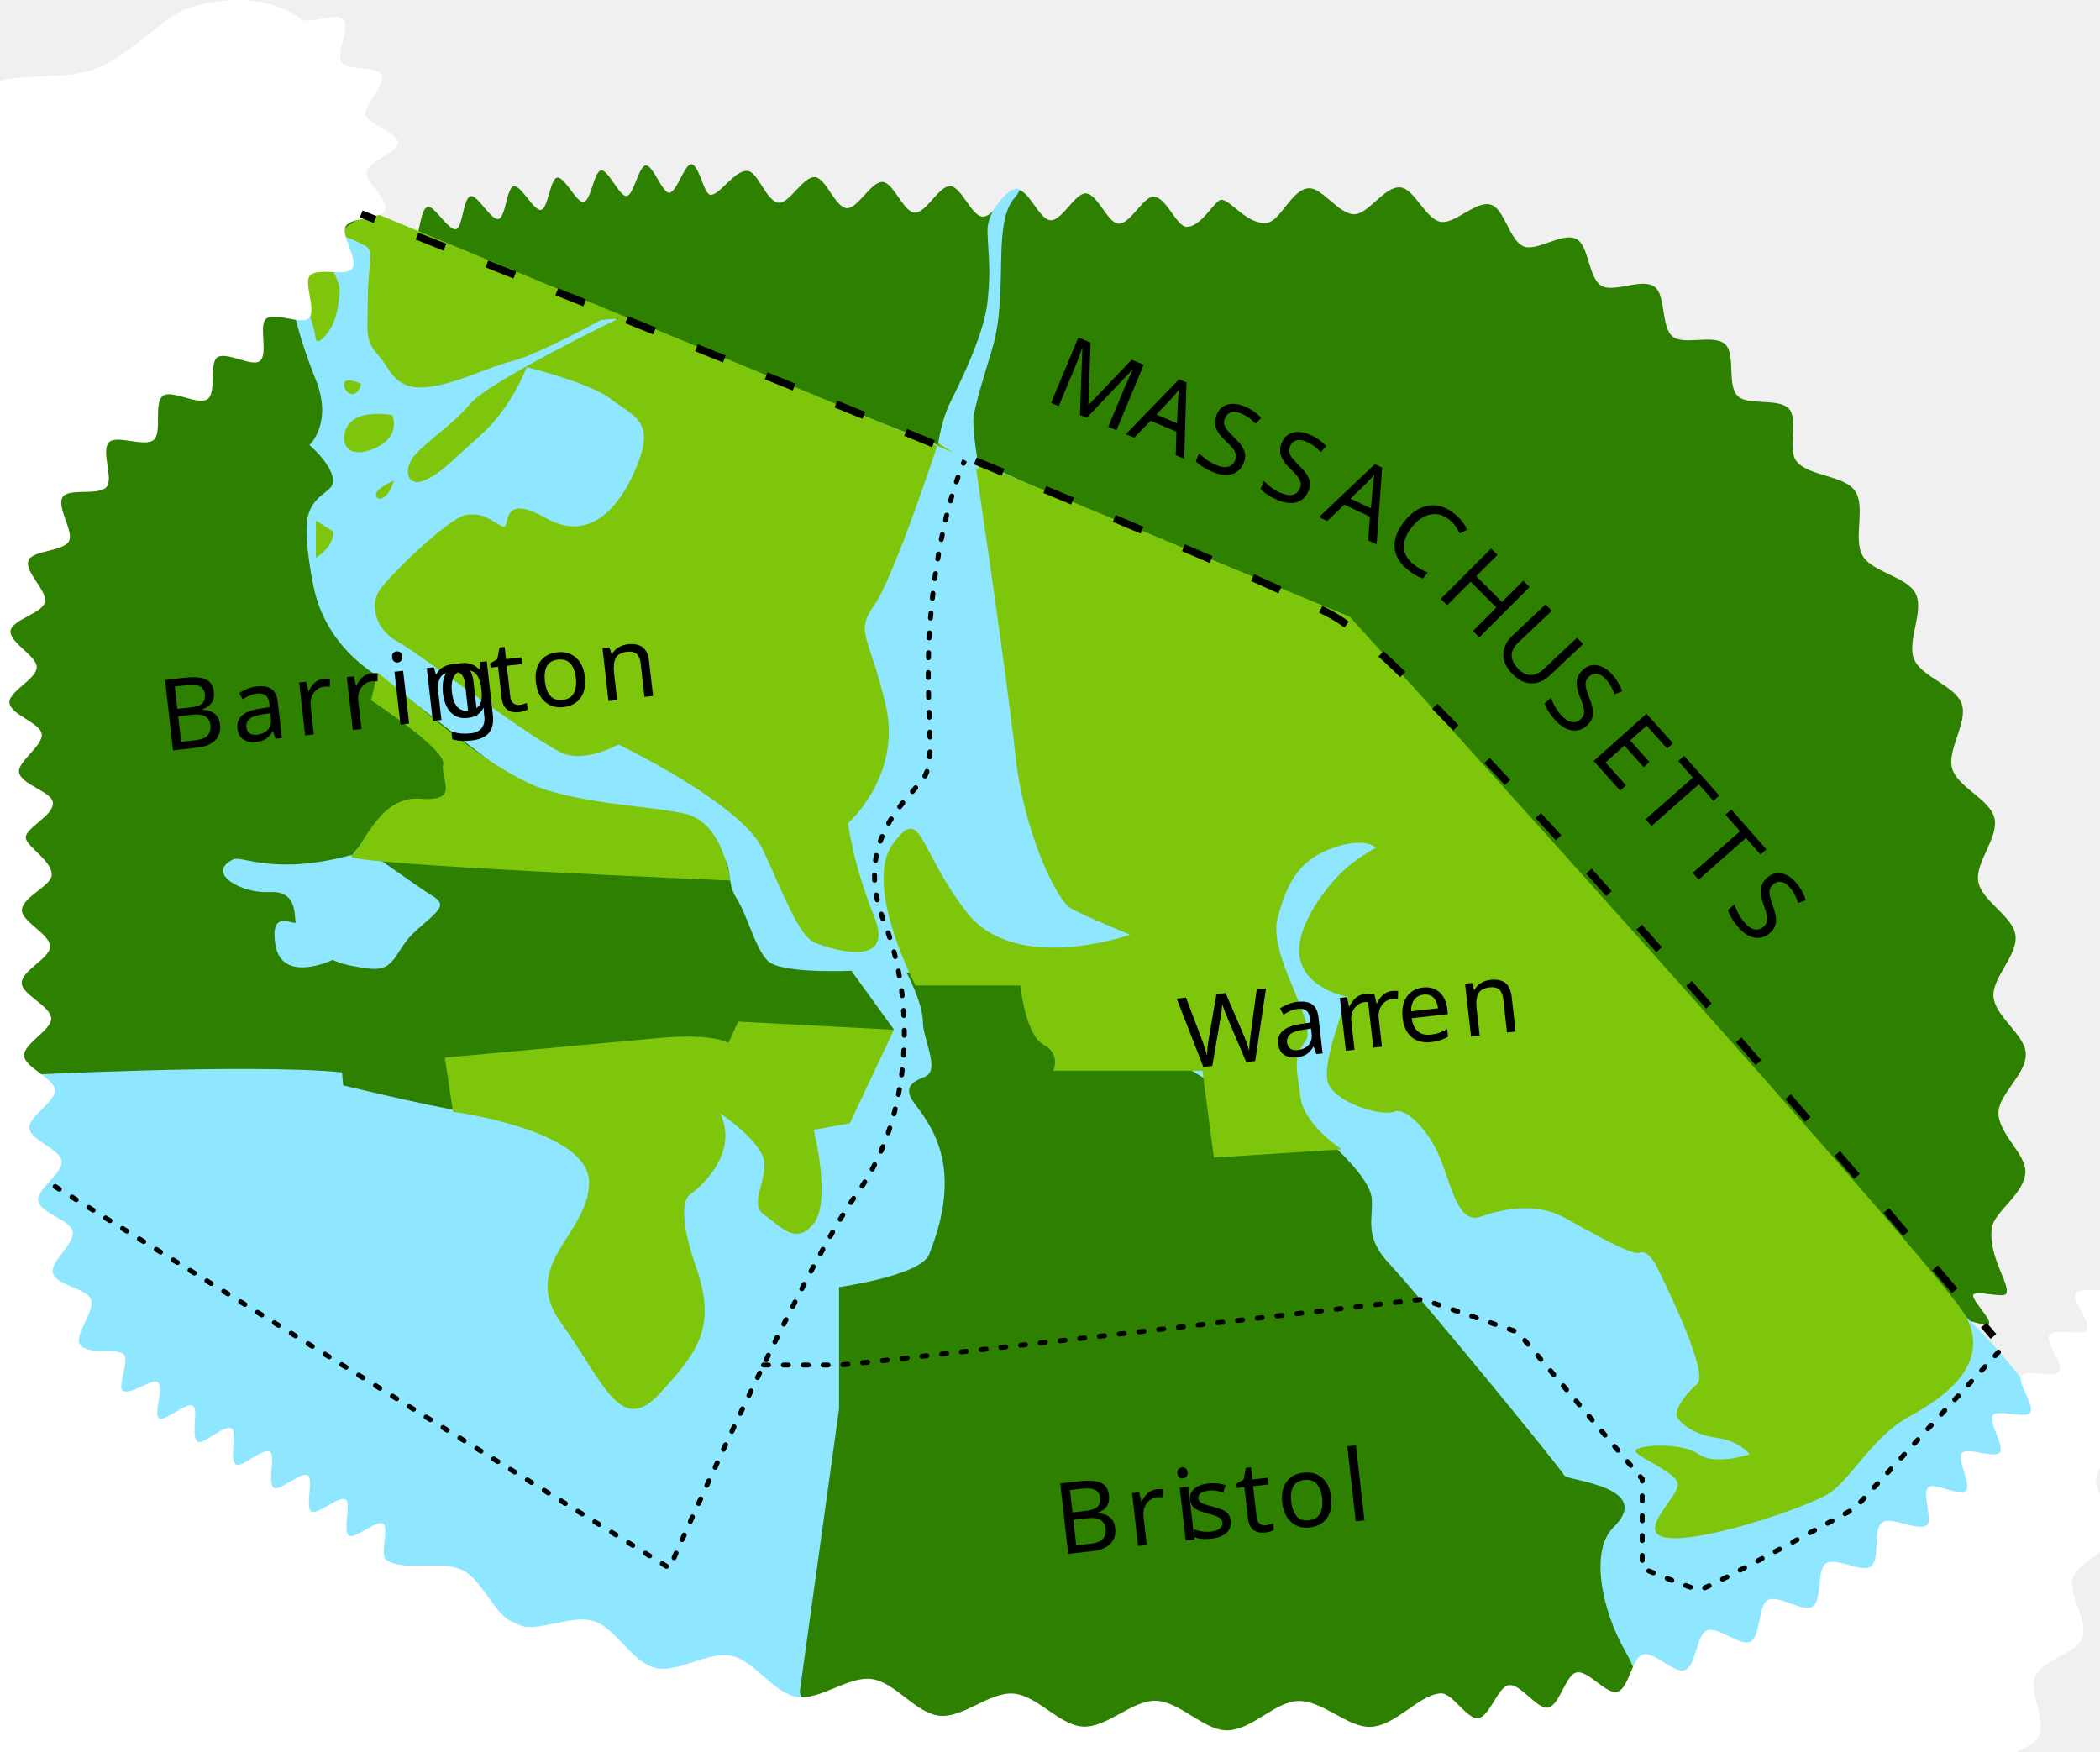
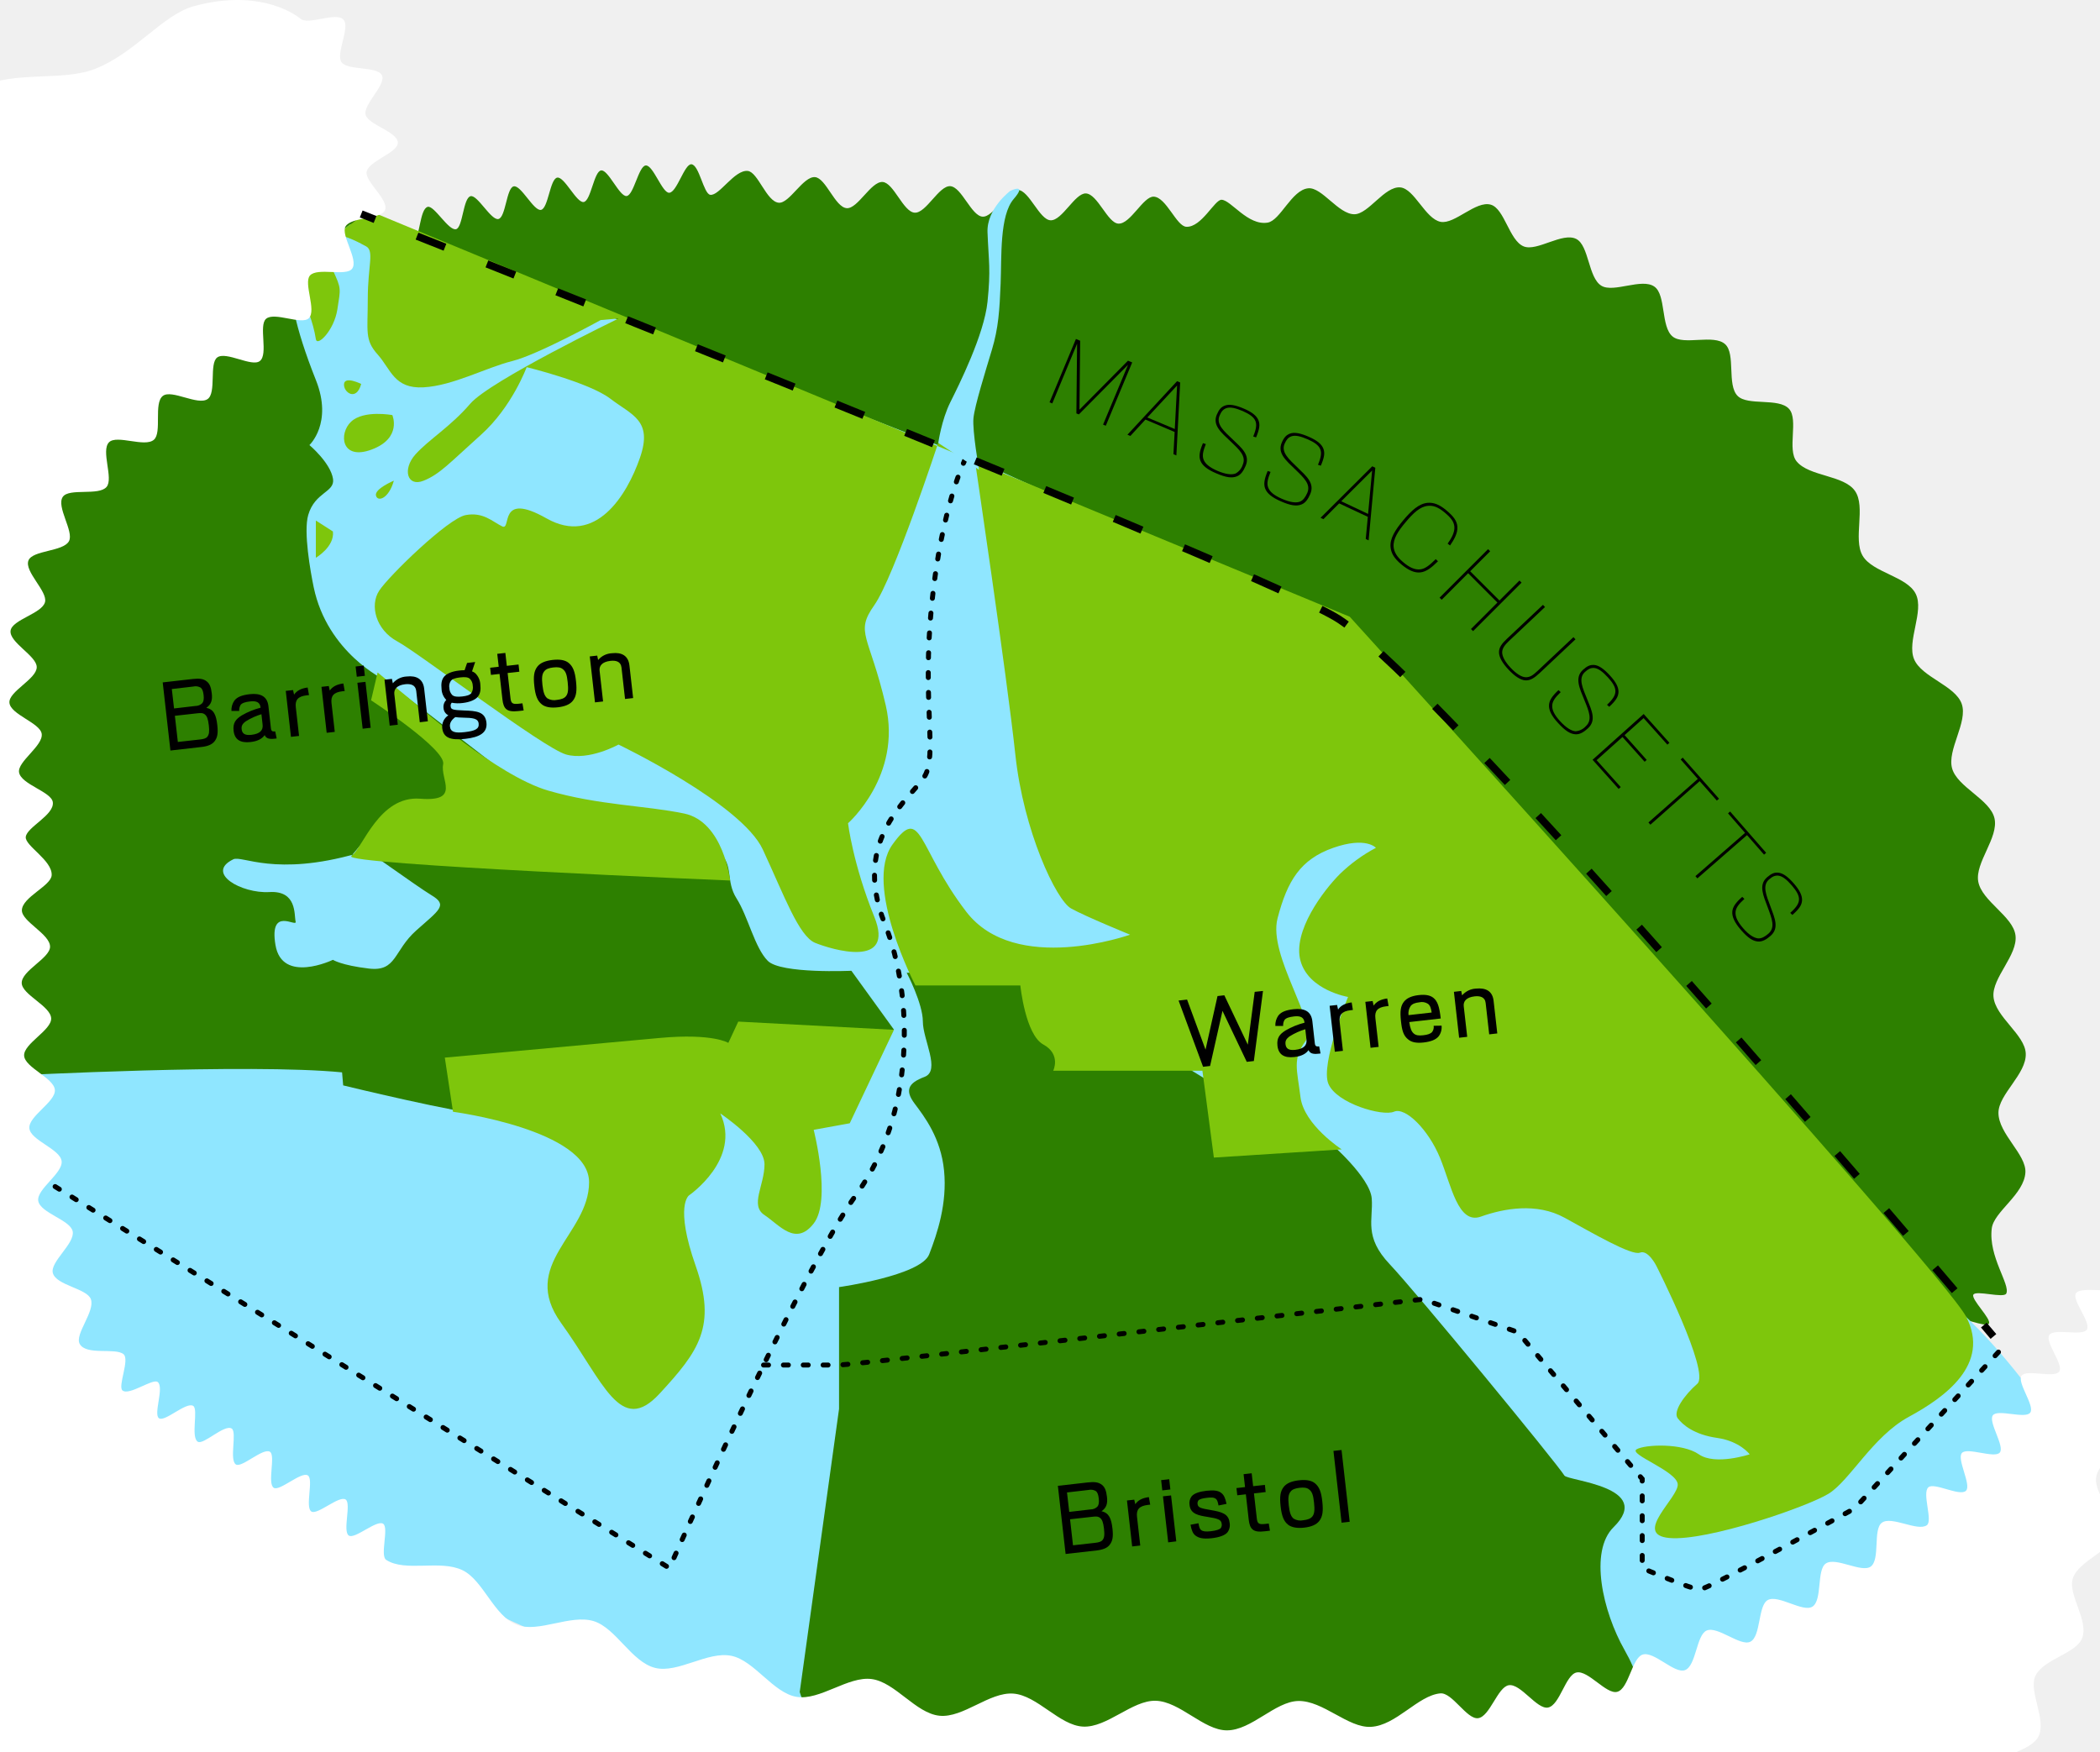
- <svg xmlns="http://www.w3.org/2000/svg" id="Layer_1" data-name="Layer 1" viewBox="0 0 846.16 705.91">
+ <svg xmlns="http://www.w3.org/2000/svg" id="Bottom_matter" data-name="Bottom matter" viewBox="0 0 846.16 705.91">
  <defs>
-     <style>.cls-1{fill:#2d8000;}.cls-2{fill:#8fe6ff;}.cls-16,.cls-17,.cls-3{fill:none;stroke:#000;stroke-miterlimit:10;}.cls-3{stroke-linecap:round;stroke-width:2px;stroke-dasharray:2 6;}.cls-4{fill:#7ec60c;}.cls-10,.cls-5,.cls-6{font-size:40px;}.cls-5{font-family:Magmatic-Thin, Magmatic;font-weight:200;}.cls-10,.cls-6{font-family:Magmatic-Light, Magmatic;font-weight:300;}.cls-6{letter-spacing:0.02em;}.cls-7{letter-spacing:0.07em;}.cls-8{letter-spacing:0.07em;}.cls-10,.cls-9{letter-spacing:0.07em;}.cls-11{letter-spacing:0.07em;}.cls-12{letter-spacing:0.07em;}.cls-13{letter-spacing:0.08em;}.cls-14{letter-spacing:0.08em;}.cls-15{fill:#fff;}.cls-16,.cls-17{stroke-width:3px;}.cls-17{stroke-dasharray:12.12 18.19;}</style>
+     <style>.cls-1{fill:#2d8000;}.cls-2{fill:#8fe6ff;}.cls-3,.cls-6,.cls-7{fill:none;stroke:#000;stroke-miterlimit:10;}.cls-3{stroke-linecap:round;stroke-width:2px;stroke-dasharray:2 6;}.cls-4{fill:#7ec60c;}.cls-5{fill:#fff;}.cls-6,.cls-7{stroke-width:3px;}.cls-7{stroke-dasharray:12.12 18.19;}</style>
  </defs>
  <path class="cls-1" d="M153,98c-3.36-2.88,8.41.25,13.78-1.22,2.42-.67,2.31-12.57,5.55-13.42,2.63-.69,8.37,9.73,11.44,9,2.71-.69,2.84-12.58,5.84-13.3,2.77-.67,8.27,9.88,11.23,9.2s3.21-12.53,6.15-13.16,8.08,10.06,11,9.48,3.6-12.45,6.52-13,7.79,10.31,10.69,9.83,4.11-12.32,7-12.73S249.6,79.3,252.48,79s4.84-12.1,7.71-12.32c3-.24,6.61,11.1,9.45,11,3.09-.09,6.13-11.6,8.92-11.48,3.16.14,4.92,11.85,7.6,12.3,3.63.6,9.8-10.21,15.15-9.61,4.12.45,7.53,12.37,12.47,12.81,4.29.39,9.83-10.7,14.61-10.32,4.39.34,8.08,12.17,12.79,12.51,4.44.32,9.8-10.86,14.45-10.55,4.48.29,8.31,12.08,12.92,12.37s9.78-11,14.36-10.68,8.47,12,13,12.28,9.79-11,14.3-10.76,8.6,12,13.08,12.22c4.67.24,9.83-11,14.25-10.82,4.75.23,8.76,12,13.12,12.17,4.85.23,10-11.06,14.22-10.87,5.09.24,9.16,12,13.15,12.14,6.15.28,11.39-11,14.2-10.89,3.84.18,10.55,10.51,18.52,9.22,5.17-.83,9.66-13.16,16.37-13.84,5.52-.56,12.18,10.53,18.64,10.46,5.68-.07,12.13-11.38,18.46-10.82,5.7.5,10.08,12.7,16.27,13.88,5.65,1.08,14.21-8.69,20.23-6.91,5.53,1.64,7.42,14.47,13.24,16.81,5.36,2.16,15.59-5.85,21.17-3,5.16,2.62,4.79,15.59,10.12,18.85,4.94,3,16.31-3.26,21.38.37,4.73,3.37,2.51,16.17,7.33,20.1,4.51,3.68,16.59-1.1,21.17,3.1,4.3,3.93.63,16.39,5,20.81,4.09,4.16,16.6.64,20.74,5.25,3.91,4.34-.87,16.42,3.07,21.18,5.07,6.12,19,5.44,23.49,11.88s-.89,19.37,3.1,26.14,17.89,8.3,21.38,15.34-3.68,19.07-.66,26.33,16.61,10.61,19.19,18-6,18.52-3.86,26.05,15.3,12.44,17.06,20.05c1.79,7.8-7.92,17.86-6.54,25.51,1.42,7.91,14,13.95,15,21.63,1.06,8-9.53,17.13-8.86,24.79.71,8.13,12.71,15.27,13,22.88.36,8.26-11,16.41-11,23.9,0,8.47,11.25,16.73,10.86,24-.49,8.91-12.68,15.79-13.55,22.54-1.46,11.41,7.58,22.67,5.84,26.29-1,2-12.18-1.43-13.25.43s7.45,9.92,6.24,11.7-11.82-3.26-13.17-1.58,5.85,10.95,4.36,12.52-11.16-5-12.76-3.59,4.11,11.71,2.4,13-10.29-6.65-12.09-5.45,2.39,12.17.52,13.25-9.3-8-11.24-7,.79,12.37-1.2,13.2-8.27-9.08-10.29-8.36-.68,12.38-2.73,13-7.25-9.93-9.3-9.45c-2.25.53-2,12.25-4.08,12.63-2.32.42-6.28-10.62-8.27-10.37-3.19.42-14.08,5-25.35-4.68-5.84-5-4.88-19.72-12.36-26.77-6.06-5.72-20.58-3.71-27.51-10.48-6.15-6-4.5-20.59-11.19-27.25-6.2-6.17-20.75-4.44-27.3-11-6.24-6.28-4.45-20.82-10.91-27.36-6.29-6.34-20.85-4.68-27.26-11.15s-4.54-20.95-10.92-27.37-20.94-4.71-27.3-11.06-4.77-21-11.11-27.28c-6.57-6.48-21.1-4.59-27.43-10.73-6.7-6.51-5.29-21.11-11.61-27.08-6.92-6.53-21.39-4.24-27.72-9.95-7.29-6.59-6.6-21.28-12.9-26.5-8.25-6.86-22.35-3.14-28.41-7.05-5.6-3.6-5.26-17.42-11.95-22.36-5.65-4.17-18.62.41-24.9-4.51-5.65-4.44-4.36-18.16-10.43-23.08-5.67-4.59-18.79-.45-24.74-5.36-5.68-4.69-4.13-18.37-10-23.26-5.71-4.76-18.86-.73-24.69-5.59s-4.15-18.47-9.95-23.28-18.93-.74-24.71-5.49-4.41-18.51-10.19-23.19c-5.94-4.8-19-.5-24.81-5.07-6.05-4.77-5-18.5-10.77-22.91-6.21-4.72-19.11.07-25-4.13-6.46-4.63-6.19-18.42-12.11-22.26-6.89-4.48-19.22,1.55-25.19-1.63C167,103.12,158.94,99.46,153,98Z" />
  <path class="cls-2" d="M125.26,80.23S103.93,119.06,109.87,129,65,327.79,74.87,354.88-71.78,274.64-76.4,305.69s-24.2,113.49,26.09,190.24c32.7,49.9,112,90.16,154.57,109C141.45,621.35,320.41,716.22,375.9,705s211.55-22.13,280.25-22.79,186.27-92.83,171.74-110c-16.53-19.54-22.42-31.35-54.16-58.13-73.17-61.73-235.82-262.9-235.82-262.9L392,184.88Z" />
  <path class="cls-3" d="M389,184.88S379.38,204,375.41,243.6s2.42,60.65-2.86,69.3-29.79,25-16.07,59.29c12,30,11.87,77-11.18,108.82s-75.57,150.93-75.57,150.93L-13,456.3S-55.49,371.2-66.94,334c-.6-1.93-4.9-23.3-5.47-26.22,0,0,34.07-59.3,75.18-101.67S145.54,86.23,145.54,86.23" />
  <path class="cls-1" d="M343.05,391.21s-28.41,1.32-33.69-4-7.93-17.83-12.55-25.1-1-13.52-7.1-18.65c-4.87-4.09-94.28-3-130.18-2.61l38.86-33.34-43.33-33.46s-23.17-10.93-28.67-37.44c-1.28-6.17-4.17-22.29-2.2-29.07,2.71-9.33,10.77-9.09,10-14.53-1-6.52-9.52-13.65-9.52-13.65s9.52-8.81,2.64-26.13c-17.9-45-6.43-47.86-6.43-47.86l30.61-22.57c1,.32-41.3-15.42-48.84-19.92C96.47,59.25,82.79,39.13,74.2,74.8S45.46,86,9.14,134.91s-64.38,74.26-84.22,113c-7.16,14-26.56,36.67-10.87,47.56,21.8,15.12,50.5,63.41,50.5,63.41S-9.69,368.09-9,373.37c.33,2.64-6,17.67-2.49,32s17,28.07,17,28.07,94.76-5,132.32-1.29l.45,5.25s46,11.23,61.33,12.55,160.61-35,160.61-35Zm-175.27-16.3c-9.25,8.21-7.89,16.74-19.12,15.41s-14.51-3.52-14.51-3.52-20.52,9.86-23.16-6,8.79-6.78,8.13-9.42.66-12.55-10.57-11.89-26-7.66-14.53-13.21c3.45-1.68,16.8,7.1,49.85-2.33l-2.29,1,3.32-4c6.42,1.11,13.79,6,13.8,6-8.36.1-13-5.91-13.79-6,1.67.66,22.66,16,29,19.85C180.55,364.78,177,366.71,167.78,374.91Z" />
  <path class="cls-1" d="M322.24,681.85l15.84-114.07V518.69s33-4.62,36.32-13.21,7.28-20.48,6-33.69-7.93-21.8-11.89-27.08-2.64-8.25,4-10.73-.66-15-.66-22.3S365.34,392,365.34,392H416l108.33,66.56,11.39,1.79s16.35,14.06,17,22.65-3.3,15.35,7.27,26.5,67.05,79.85,70.36,85.13c1.33,2.14,36.4,4.49,19.81,20.81-9.89,9.74-4.38,34,4.45,49.54C695.78,737.33,544,740.27,531.3,741.3,421.36,750.21,331.16,713.55,322.24,681.85Z" />
  <path class="cls-4" d="M148.66,84.88l-32.84,24.27s9.25,13.43,11.45,27.52c.5,3.22,7.35-3.46,8.67-12s1.66-8.27-1.79-15.7c-4.93-10.64-5.53-20.22,13.38-9.69,3.36,1.88.66,7.93.66,21.14s-1.33,16.51,4,22.46,6.6,13.87,18.49,13.21,25.11-7.93,35.67-10.57S242,129,242,129l7.27-.66s-51.86,25.1-59.79,34.35-16.83,14.53-22.12,20.47-3.3,13.21,3.3,10.57,10.57-7.26,23.12-18.49,18.43-27.28,18.43-27.28,25.17,6.14,33.76,12.74,17.17,8.59,11.89,23.78S240,220.12,220.19,208.89s-13.88,5.14-17.84,3.23-7.62-5.87-14.71-4.55S156.77,232,152.81,238s-1.32,15.85,7.27,20.47,58.78,42.94,68,45.58,21.14-4,21.14-4,49.54,23.78,58.13,42.27,14.53,35,21.14,37.66,32.36,10.56,23.78-10.57-10.57-37.65-10.57-37.65,21.8-19.16,15.19-47.56-12.55-29.07-4.62-40.3,25.76-65.39,25.76-65.39l14.53,5.28S405.8,273,409.1,304s16.52,58.79,22.46,62.09,23.78,10.57,23.78,10.57-46.24,16.52-66-9.24-17.89-43.57-29.73-27.09,9.25,56.81,9.25,56.81h42.27s2,19.82,9.25,23.78,4,10.57,4,10.57h60.11l4.62,35,51.52-3.3S525.36,453.3,524,442.07s-3.3-15.2,2-22.46-15.19-34.35-11.23-49.54,9.25-23.78,22.46-28.41,17.17,0,17.17,0a63.63,63.63,0,0,0-14.53,10.57c-6.6,6.61-19.15,23.12-15.85,35s19.15,14.53,19.15,14.53-11.22,27.09-7.92,35S557.07,450,561.69,448s13.87,7.27,18.5,18.5,7.26,27.08,16.51,23.78,22.46-5.72,33.69.44,27.08,15.41,30.38,14.09,6.61,5.28,6.61,5.28,21.8,42.94,16.51,47.56S674,568.89,676,571.54s6.61,6.6,15.86,7.92S705,586.07,705,586.07s-13.87,4.62-20.48,0-21.8-4-25.1-2S675.3,592.67,676,598s-18.49,20.47-3.3,21.8,55.49-12.56,64.08-17.84,17.83-23.12,32.36-31,33-21.13,23.12-40.29S543.85,248.53,543.85,248.53Z" />
  <path class="cls-4" d="M168.69,284.6,152.15,271l-2.64,11.22S179.89,302,178.57,308s7.27,15.19-9.25,13.87S146.2,341.66,141.58,345s152.62,9.84,152.62,9.84-2.67-23.71-18.53-27-34.35-3.3-54.82-9.25S168.69,284.6,168.69,284.6Z" />
  <path class="cls-4" d="M265.76,418.29l-86.53,7.92,3.3,21.82s54.83,7.25,54.83,28.39-28.4,33-11.23,56.8,23.78,45.58,39.63,28.41,23.12-27.09,14.54-51.53-2.65-28.4-2.65-28.4,21.2-14.53,12.58-33c0,0,17.81,11.89,17.81,20.48s-6,16.51,0,20.48,12.55,12.75,19.82,3.4,0-37.75,0-37.75l14.53-2.64L360.22,415l-62.75-3.31-4,8.59S287.38,416.31,265.76,418.29Z" />
  <path class="cls-4" d="M158.09,167.28s-11.49-2.17-16.61,2.64-4,15.85,8.31,11.23S158.09,167.28,158.09,167.28Z" />
  <path class="cls-4" d="M145.54,154.73s-6.58-3.3-6.92,0S143.56,162,145.54,154.73Z" />
  <path class="cls-4" d="M134.15,214.18l-6.88-4.41v15S134.87,220.34,134.15,214.18Z" />
  <path class="cls-4" d="M158.7,193.7s-7.87,3.3-7.21,6S156.67,201,158.7,193.7Z" />
-   <text class="cls-5" transform="translate(419.94 160.89) rotate(22.64)">M</text>
-   <text class="cls-5" transform="translate(453.65 174.96) rotate(22.86)">A</text>
-   <text class="cls-5" transform="translate(479.58 185.9) rotate(23.16)">S</text>
-   <text class="cls-5" transform="translate(505.66 197.06) rotate(23.69)">S</text>
-   <text class="cls-5" transform="matrix(0.91, 0.43, -0.43, 0.91, 531.48, 208.38)">A</text>
-   <text class="cls-5" transform="translate(555.23 219.02) rotate(39.91)">C</text>
-   <text class="cls-5" transform="matrix(0.71, 0.71, -0.71, 0.71, 577.79, 238.59)">H</text>
-   <text class="cls-5" transform="translate(599.54 260.52) rotate(46.7)">U</text>
-   <text class="cls-5" transform="translate(620.31 282.66) rotate(47.59)">S</text>
-   <text class="cls-5" transform="translate(639.56 303.8) rotate(48.16)">E</text>
-   <text class="cls-5" transform="translate(656.9 323.19) rotate(48.57)">T</text>
-   <text class="cls-5" transform="matrix(0.66, 0.75, -0.75, 0.66, 675.92, 344.78)">T</text>
-   <text class="cls-5" transform="matrix(0.65, 0.76, -0.76, 0.65, 694.21, 365.78)">S</text>
+   <path d="M445.56,171.57l-1.1-.46L454.53,147,434.71,167l-1-.4L434,138.5l-10,24.08-1.11-.46,10.64-25.52,1.7.71-.28,27.8,19.55-19.76,1.7.71Z" />
+   <path d="M473.3,174.08l-11.76-5-6.08,6.6-1.18-.5,20-21.57,1.25.53L474,183.53l-1.18-.49Zm.06-1.19.93-17.54-12,12.89Z" />
+   <path d="M483.71,185.71c-.7-1.73-.44-3.76,1-7.12l1.16.36c-1.19,3-1.51,4.75-.88,6.33s2.33,3.08,5.57,4.47,5.76,1.68,7.28,1.07a6.07,6.07,0,0,0,2.89-3.5c1.5-3.5-1.27-6-4.91-9.46s-7.38-6.46-5.53-10.76c.92-2.17,1.78-3.07,3.2-3.63,1.89-.76,4.47-.18,7.71,1.2s5.09,2.84,5.85,4.64.41,3.7-.93,6.95l-1.16-.36c1.29-3.11,1.44-4.87.89-6.24-.68-1.67-2.45-2.82-5.09-4-2.91-1.24-5.16-1.77-6.74-1.14-1.2.49-1.89,1.28-2.62,3-1.49,3.5,1.85,6.27,5.4,9.66s7,6.2,5.09,10.58c-.85,2-1.87,3.55-3.5,4.2-2,.8-4.38.48-8.31-1.21C486.43,189.22,484.47,187.6,483.71,185.71Z" />
+   <path d="M509.79,196.91c-.68-1.74-.4-3.76,1-7.11l1.15.37c-1.21,3-1.56,4.74-.94,6.32.68,1.74,2.31,3.11,5.53,4.52,3.37,1.48,5.74,1.74,7.27,1.14,1.32-.51,2.23-1.9,2.93-3.48,1.52-3.48-1.22-6-4.83-9.5s-7.31-6.52-5.43-10.81c.94-2.16,1.81-3,3.23-3.6,1.9-.74,4.48-.13,7.7,1.28s5.07,2.88,5.8,4.69.39,3.7-1,6.94l-1.15-.37c1.31-3.09,1.48-4.86.94-6.23-.66-1.68-2.42-2.85-5-4-2.9-1.27-5.14-1.82-6.72-1.21-1.22.48-1.91,1.26-2.65,2.95-1.53,3.48,1.78,6.28,5.31,9.71s6.9,6.26,5,10.61c-.87,2-1.9,3.54-3.54,4.17-2,.79-4.38.44-8.3-1.28C512.47,200.45,510.53,198.81,509.79,196.91Z" />
+   <path d="M551.14,208.28l-11.55-5.42-6.34,6.35-1.16-.54,20.84-20.76,1.23.58-2.7,29.27-1.15-.54Zm.11-1.18,1.63-17.49L540.43,202Z" />
+   <path d="M583.3,219.08c1.33-1.91,2.93-4.38,2.71-6.86-.18-2-1.34-3.57-4-5.76s-4.54-2.8-6.62-2.61c-3.21.28-5.93,2.91-9,6.56s-5.13,6.76-4.85,10c.19,2.09,1.33,4,3.81,6.11s4.63,3.14,6.83,2.94,4.16-2,6.33-4.14l.9.86c-2.48,2.46-4.65,4.25-7.15,4.5-2.34.23-4.77-.86-7.65-3.27s-4.09-4.52-4.31-6.94c-.31-3.44,1.85-6.9,5.14-10.83s6.33-6.69,9.77-7c2.37-.21,4.71.6,7.56,3s4.24,4.17,4.45,6.53c.24,2.71-1.44,5.47-2.95,7.65Z" />
+   <path d="M599.59,221.3l.85.85-8.06,8.06L604.18,242l8.06-8.06.85.85-19.54,19.55-.85-.85,10.66-10.67L591.56,231,580.9,241.7l-.85-.85Z" />
+   <path d="M604,262.75c0-1.87,1.2-3.45,3.21-5.34l14.5-13.66.83.87-14.47,13.64c-1.78,1.67-2.75,3-2.8,4.61,0,1.75,1.3,4,3.41,6.24s4.3,3.75,6.05,3.81,3-.85,4.78-2.52L634,256.76l.82.88L620.3,271.3c-2,1.86-3.65,2.95-5.52,2.89-2.09-.06-4.48-1.72-6.92-4.31S603.94,264.78,604,262.75Z" />
+   <path d="M624.15,284.2c.08-1.87,1.15-3.61,3.81-6.09l.9.81c-2.31,2.21-3.34,3.69-3.42,5.39-.08,1.87.85,3.78,3.23,6.38s4.55,3.91,6.19,4a6.14,6.14,0,0,0,4.08-2c2.81-2.56,1.32-6-.57-10.64s-4-8.94-.58-12.09c1.74-1.59,2.9-2.05,4.42-2,2,.09,4.15,1.69,6.52,4.29s3.47,4.68,3.41,6.64-1.15,3.54-3.73,5.94l-.89-.8c2.45-2.3,3.31-3.84,3.38-5.31.08-1.81-1.06-3.59-3-5.72-2.13-2.33-4-3.75-5.66-3.82-1.3-.06-2.25.38-3.61,1.62-2.81,2.56-.92,6.47.91,11s3.78,8.52.27,11.73c-1.6,1.46-3.17,2.46-4.93,2.38-2.14-.09-4.18-1.38-7.07-4.54C625.17,288.52,624.05,286.23,624.15,284.2Z" />
+   <path d="M653.05,317.18l-.84.75L641.7,306.18l20.59-18.44,10.38,11.6-.83.74-9.58-10.7-7.66,6.86,8.91,10-.83.74L653.76,297l-10.43,9.34Z" />
+   <path d="M691.77,322.62l-6.91-7.83L665,332.34l-.79-.9,19.89-17.55-6.91-7.83.84-.74,14.61,16.55Z" />
+   <path d="M710.79,344.41l-6.86-7.87-20,17.43-.79-.9,20-17.43-6.86-7.87.84-.74,14.52,16.64Z" />
+   <path d="M698,367.42c.13-1.86,1.25-3.57,4-6l.88.83c-2.37,2.15-3.44,3.6-3.57,5.29-.14,1.86.74,3.8,3,6.46s4.44,4,6.08,4.16c1.41.11,2.83-.75,4.14-1.88,2.87-2.48,1.48-5.93-.27-10.65s-3.79-9-.25-12.1c1.79-1.54,3-2,4.47-1.85,2,.14,4.1,1.8,6.4,4.46s3.33,4.78,3.22,6.73-1.25,3.51-3.89,5.84l-.87-.83c2.51-2.22,3.42-3.74,3.53-5.21.13-1.81-1-3.62-2.84-5.8-2.06-2.39-3.86-3.85-5.55-4-1.3-.09-2.26.32-3.66,1.52-2.87,2.49-1.09,6.45.61,11.05s3.54,8.62-.06,11.74c-1.64,1.41-3.24,2.37-5,2.24-2.14-.16-4.14-1.5-6.94-4.73C698.91,371.77,697.86,369.45,698,367.42Z" />
  <text />
-   <text class="cls-6" transform="translate(476.87 430.87) rotate(-6.47)">W<tspan class="cls-7" x="37.2" y="0">ar</tspan>
-     <tspan class="cls-8" x="73.56" y="0">r</tspan>
-     <tspan class="cls-9" x="87.84" y="0">en</tspan>
-   </text>
-   <text class="cls-10" transform="translate(426.57 626.63) rotate(-6.47)">Bri<tspan class="cls-11" x="53.08" y="0">s</tspan>
-     <tspan class="cls-12" x="73.76" y="0">t</tspan>
-     <tspan class="cls-13" x="89.68" y="0">ol</tspan>
-   </text>
-   <text class="cls-10" transform="translate(65.88 302.83) rotate(-6.47)">Barrin<tspan class="cls-14" x="112.32" y="0">g</tspan>
-     <tspan class="cls-12" x="134.12" y="0">t</tspan>
-     <tspan x="150.04" y="0">on</tspan>
-   </text>
+   <path d="M508.9,399.35l-3.68,28.23-2.86.33-9.78-20.55-5,22.22-2.82.32-9.87-26.69,3.42-.39L485.75,423l4.83-21.6,2.74-.31,9.46,19.9,2.78-21.29Z" />
+   <path d="M532.09,424.54l-.84.09c-2.22.25-3.39-.1-4-1.44-1.08,1.53-2.94,2.47-5.69,2.78-4.17.47-6.42-1-6.83-4.54-.36-3.22.92-4.69,3.25-6.16a29.6,29.6,0,0,1,7.65-3.13v-.07c-.24-2.11-1.64-2.76-4.18-2.47-2.07.24-3.27.65-3.87,1.41a4.3,4.3,0,0,0-.56,2.44l-3.14,0a6.72,6.72,0,0,1,1.21-4.2c1.17-1.46,3-2.2,6.15-2.55,4.34-.49,7.1.84,7.55,4.82l1,8.94c.13,1.15.63,1.33,1.55,1.23l.2,0Zm-5.67-5.6-.47-4.17a25.69,25.69,0,0,0-6.28,2.84c-1.49,1.06-1.83,1.94-1.69,3.21.18,1.59,1.1,2.58,3.92,2.25C525.44,422.67,526.68,421.21,526.42,418.94Z" />
+   <path d="M545.12,407l-.87.1c-3.66.41-4.77,1.95-4.45,4.81l1.31,11.56-3.26.37-2.1-18.52,3-.33.41,1.85c.95-1.48,2.69-2.52,5.47-2.88Z" />
+   <path d="M559.51,405.41l-.88.1c-3.65.41-4.77,1.95-4.44,4.81l1.31,11.56-3.26.37-2.1-18.52,2.94-.33.41,1.84c1-1.47,2.69-2.51,5.47-2.87Z" />
+   <path d="M580.86,413.33a6.12,6.12,0,0,1-1.14,4.24c-1.12,1.41-3.17,2.21-6.11,2.54s-4.8-.1-6.12-1.16c-2-1.51-2.6-3.69-3-7.5s-.2-6.06,1.25-7.83c1.16-1.46,3.2-2.3,5.86-2.6s4.54,0,5.92,1.06c1.77,1.41,2.46,3.67,3,8.36l-12.68,1.44c.37,2.53.88,3.88,1.9,4.69.84.67,1.91.83,3.7.63s3-.59,3.63-1.34a3.33,3.33,0,0,0,.6-2.48ZM568.4,405.4a5.28,5.28,0,0,0-.86,3.69l9.33-1.06c-.29-1.9-.64-2.83-1.48-3.5a4.53,4.53,0,0,0-3.49-.61C570.19,404.12,569.11,404.52,568.4,405.4Z" />
+   <path d="M601.82,403.31l1.49,13.15-3.26.37-1.43-12.64c-.28-2.46-2.31-2.91-4.45-2.67-3.42.39-4.6,2.05-4.38,4l1.4,12.31-3.26.37-2.1-18.51,2.94-.34.36,1.77a7.9,7.9,0,0,1,5.61-2.73C598.68,398,601.37,399.37,601.82,403.31Z" />
+   <path d="M448.25,616c.39,3.46,0,5.11-1.15,6.57-.94,1.23-2.67,1.95-5.18,2.24l-12.55,1.42-3.12-27.46,12.08-1.37c2.71-.31,4.38-.09,5.71,1,1.15.92,1.71,2.34,2,4.89s-.15,4.32-2.21,5.72C446.89,609.68,447.79,612,448.25,616Zm-17.42-6.72,8.58-1a3.93,3.93,0,0,0,2.77-1.12c.53-.63.74-1.62.55-3.29s-.56-2.51-1.18-3a4.15,4.15,0,0,0-3-.43l-8.62,1Zm14,6.74c-.29-2.54-.74-3.66-1.58-4.33s-1.75-.6-3.15-.44l-8.94,1,1.19,10.49,8.94-1c1.43-.16,2.41-.44,2.94-1.1C444.94,619.8,445.13,618.66,444.83,616Z" />
+   <path d="M463.46,606.35l-.87.1c-3.66.42-4.77,1.95-4.45,4.81l1.31,11.57-3.26.37-2.1-18.52,2.94-.33.42,1.84c.95-1.48,2.69-2.52,5.46-2.87Z" />
+   <path d="M468.33,600.61l-.47-4.13,3.26-.37.46,4.13Zm2.37,20.94L468.6,603l3.26-.36,2.1,18.51Z" />
+   <path d="M481.7,618.82c-1-.78-1.54-1.92-2-4.37l3.19-.6c.3,1.61.54,2.31,1.07,2.74.71.56,1.86.71,3.88.48,2.19-.25,3.59-.69,4.08-1.31a2.33,2.33,0,0,0,.31-1.84c-.18-1.59-1.79-2-5.52-2.6s-7-1.14-7.39-4.79a4.55,4.55,0,0,1,.78-3.47c1.12-1.42,3.59-2,6-2.29,2.82-.32,4.77-.14,6,.88,1.06.81,1.6,2,2.11,4.39l-3.23.65c-.31-1.66-.58-2.27-1.06-2.66-.84-.67-2.05-.61-3.63-.43s-2.93.49-3.42,1.07a2,2,0,0,0-.32,1.49c.17,1.47,1.52,1.71,5.46,2.4s7,1.38,7.4,4.87a5,5,0,0,1-.76,4c-1,1.28-3.26,2.1-6.52,2.47C484.68,620.25,483,619.8,481.7,618.82Z" />
+   <path d="M503.15,612.4,502,602.19l-3.46.39-.33-2.9,3.46-.4-.59-5.2,3.26-.37.59,5.21,4.73-.54.32,2.9-4.72.54,1.14,10c.23,2.11.77,2.61,3.28,2.32l1.55-.17.48,2.88-2.1.24C505,617.67,503.6,616.33,503.15,612.4Z" />
+   <path d="M519,614.43c-1.77-1.41-2.58-3.62-3-7.43s-.16-6,1.28-7.83c1.17-1.47,3.25-2.3,6.07-2.62s5,0,6.45,1.16c1.82,1.48,2.58,3.57,3,7.38s.17,6.1-1.28,7.92c-1.16,1.45-3.2,2.29-6,2.61S520.42,615.55,519,614.43Zm9.78-3.29c.88-1.1,1-2.69.68-5.67s-.77-4.34-2-5.25c-.85-.71-2.11-.85-3.78-.66s-3,.62-3.65,1.54c-.92,1.11-1.07,2.62-.74,5.56s.87,4.49,2,5.37a5.34,5.34,0,0,0,3.85.61C526.87,612.45,528.07,612,528.78,611.14Z" />
+   <path d="M540.57,613.63l-3.28-28.93,3.26-.37,3.28,28.93Z" />
+   <path d="M87.56,292.22c.39,3.45,0,5.11-1.15,6.57-1,1.23-2.68,1.95-5.18,2.23l-12.56,1.43L65.56,275l12.08-1.37c2.7-.31,4.38-.1,5.7,1,1.16.92,1.72,2.34,2,4.89s-.16,4.32-2.21,5.72C86.2,285.89,87.1,288.16,87.56,292.22ZM70.13,285.5l8.59-1a3.85,3.85,0,0,0,2.77-1.12c.53-.62.74-1.61.55-3.28s-.57-2.51-1.19-3a4.06,4.06,0,0,0-3-.43l-8.62,1Zm14,6.74c-.29-2.54-.74-3.66-1.58-4.33s-1.76-.6-3.15-.45l-8.94,1L71.66,299l8.94-1c1.43-.16,2.41-.43,2.94-1.09C84.25,296,84.44,294.86,84.14,292.24Z" />
+   <path d="M111.48,297.59l-.84.1c-2.22.25-3.39-.1-4-1.44-1.07,1.53-2.94,2.47-5.68,2.78-4.17.47-6.43-1-6.83-4.54-.37-3.22.92-4.69,3.24-6.17A29.32,29.32,0,0,1,105,285.2v-.08c-.24-2.1-1.64-2.75-4.18-2.46-2.07.23-3.27.65-3.87,1.4a4.31,4.31,0,0,0-.57,2.44l-3.13,0a6.74,6.74,0,0,1,1.21-4.2c1.16-1.46,3.05-2.19,6.15-2.55,4.33-.49,7.1.85,7.55,4.82l1,8.94c.13,1.16.63,1.34,1.54,1.24l.2,0ZM105.81,292l-.47-4.18a25.86,25.86,0,0,0-6.28,2.85c-1.49,1.05-1.83,1.94-1.69,3.21.18,1.59,1.1,2.57,3.92,2.25C104.83,295.73,106.07,294.26,105.81,292Z" />
+   <path d="M124.51,280.1l-.88.1c-3.65.41-4.77,1.95-4.44,4.81l1.31,11.56-3.26.37-2.1-18.52,2.94-.33.41,1.84c1-1.47,2.69-2.52,5.47-2.87Z" />
+   <path d="M138.9,278.47l-.88.09c-3.65.42-4.77,1.95-4.44,4.82l1.31,11.56-3.26.37-2.1-18.52,2.94-.33.41,1.84c1-1.48,2.69-2.52,5.47-2.87Z" />
+   <path d="M143.76,272.72l-.47-4.13,3.26-.37.47,4.13Zm2.37,20.94L144,275.15l3.26-.37,2.1,18.51Z" />
+   <path d="M170.91,277.53l1.49,13.15-3.26.37-1.43-12.63c-.28-2.47-2.3-2.92-4.45-2.68-3.41.39-4.59,2.05-4.37,4l1.39,12.32-3.26.37-2.1-18.52,3-.33.36,1.77a7.78,7.78,0,0,1,5.6-2.73C167.77,272.17,170.47,273.6,170.91,277.53Z" />
+   <path d="M196,291.19c.47,4.13-2.83,5.91-8.47,6.55-5.92.67-8.9-.36-9.35-4.37a5.51,5.51,0,0,1,2.48-5.11,3.45,3.45,0,0,1-1.94-2.88,3.88,3.88,0,0,1,1.11-3.31,6.67,6.67,0,0,1-1.91-4.41c-.23-2.11,0-3.71,1-4.94s3.1-2.17,6.08-2.5a17.23,17.23,0,0,1,2.2-.13l1-2.93,3.26-.37-1.26,3.76a4.07,4.07,0,0,1,1.29.74,6.74,6.74,0,0,1,2.05,4.6c.23,2,0,3.62-1,4.86s-3.13,2.21-6.11,2.55a13.61,13.61,0,0,1-4.4-.11,1.64,1.64,0,0,0-.43,1.5c.13,1.15.57,1.46,5.46,1.63S195.51,286.78,196,291.19ZM181.07,277.3a4.13,4.13,0,0,0,1.17,2.81c.8.67,2.1.77,4,.56s3.08-.59,3.71-1.39a4.38,4.38,0,0,0,.54-3,4,4,0,0,0-1.2-2.76c-.75-.64-1.93-.75-3.88-.53s-3.15.6-3.78,1.44A3.82,3.82,0,0,0,181.07,277.3Zm11.8,14.28c-.23-2.1-2.35-2.31-6.54-2.39-1.06,0-2-.1-2.88-.2-1.72,1.24-2.29,2.59-2.15,3.79.25,2.22,2,2.71,5.93,2.26C191.52,294.55,193.12,293.73,192.87,291.58Z" />
+   <path d="M202.44,281.81l-1.16-10.22-3.46.39-.33-2.9,3.46-.39-.59-5.2,3.26-.37.59,5.2,4.73-.53.32,2.9-4.72.53,1.14,10.06c.23,2.1.77,2.6,3.28,2.32l1.55-.17.49,2.88-2.11.24C204.24,287.07,202.88,285.74,202.44,281.81Z" />
+   <path d="M218.29,283.83c-1.77-1.41-2.59-3.61-3-7.43s-.16-6,1.29-7.83c1.16-1.46,3.24-2.3,6.06-2.62s5,0,6.45,1.16c1.82,1.49,2.58,3.57,3,7.39s.17,6.1-1.28,7.91c-1.16,1.46-3.2,2.3-6,2.62S219.7,285,218.29,283.83Zm9.77-3.28c.88-1.11,1-2.69.68-5.67s-.77-4.34-2-5.25c-.85-.71-2.11-.85-3.78-.66s-2.95.61-3.65,1.54c-.92,1.11-1.07,2.62-.74,5.56s.87,4.49,2,5.37a5.39,5.39,0,0,0,3.85.61C226.15,281.85,227.35,281.44,228.06,280.55Z" />
+   <path d="M253.62,268.15l1.49,13.16-3.26.37L250.42,269c-.28-2.47-2.3-2.92-4.45-2.68-3.42.39-4.6,2.05-4.37,4L243,282.68l-3.26.37-2.1-18.52,3-.33.36,1.77a7.78,7.78,0,0,1,5.6-2.73C250.48,262.79,253.17,264.22,253.62,268.15Z" />
  <path class="cls-3" d="M307.66,550.09h30.42c5.63,0,235.13-26.51,235.13-26.51l38.35,13.26L661.7,596v35.94s20.21,8.65,23.18,8.65,62.42-32.7,62.42-32.7l60.13-65.39" />
  <path class="cls-2" d="M145.54,98.18S135,96.55,129.6,88.46s-8.85-13.68-8.85-13.68l-4.93-2s15.78,30.37,18.33,33.56S145.54,98.18,145.54,98.18Z" />
-   <path class="cls-15" d="M-300.18,466c.64,19.09-9,38.31-6.18,55.43,3.11,18.78,18.62,33.66,24.12,50.22,5.95,17.89,2.71,39.12,11.17,54.6,8.91,16.31,28.65,24.92,40,38.76,11.61,14.16,16.22,35.11,30,46.91s35.31,13.17,50.88,22.84c15.31,9.5,26,28.17,42.65,35.87,16.36,7.54,37.59,3.58,55,9.59,17.06,5.91,31.2,22.14,48.91,26.77,17.55,4.58,37.91-2.65,55.8.87S86.09,825.76,104,828.4c18.16,2.68,37.74-6.48,55.62-4.51,18.41,2,35.46,15.2,53.23,16.7,18.66,1.57,37.75-8.59,55.31-7.36,19,1.32,36.43,14,53.65,15.23,11,.78,22.71-9.69,33.14-8.52,10.94,1.22,20.09,14,30.46,15.61,10.89,1.63,23.36-8,33.67-6.08,10.85,2,19.19,15.36,29.43,17.48,10.82,2.24,23.72-6.75,33.91-4.52,10.83,2.38,18.87,16,29,18.16,10.87,2.34,23.65-6.78,33.85-4.88,11,2,19.79,15.15,30.07,16.41,11.06,1.36,22.5-9.3,32.88-9.2,11,.11,22.6,10.84,33,9.1,10.59-1.77,17.73-15.62,27.79-19.77,9.56-3.94,24.43,1,33.65-5.52,8.25-5.82,9-21.5,17-29.67,7-7.14,22.73-7.7,29.7-16.85,6.11-8,2.74-23.39,8.83-33.07,3.94-6.27,17.49-6.27,21.09-12.15,3.87-6.34-2.33-18.38,1.15-24.3,3.79-6.42,17.34-6.83,20.7-12.79,3.68-6.52-3-18.31.22-24.32,3.54-6.64,17-7.71,20-13.78,3.36-6.78-4-18.12-1.28-24.28,3.1-6.93,16.47-9.08,18.89-15.35,2.74-7.09-5.79-17.59-3.78-24,2.26-7.21,15.22-11,16.74-17.64,1.67-7.24-8.35-16.35-7.31-23.2,1.08-7.14,13.32-12.75,14-19.85s-10.25-15-9.68-22.34c.53-6.84,12.56-12.93,13.25-20.37.61-6.75-10.11-15-9.19-22.52.83-6.7,13.23-13.84,14.43-21.3-.69-5-2.5,6.92-5.64,12.39-1.42,2.46-13.07-.42-15,2.85-1.57,2.65,6.59,11.45,4.74,14.52-1.65,2.71-13.22-.46-15.07,2.51-1.7,2.74,6.25,11.72,4.4,14.62-1.76,2.75-13.24-.7-15.12,2.14s5.91,11.94,4,14.74-13.25-1.06-15.18,1.68,5.47,12.18,3.5,14.87S805,567.72,803,570.35s4.87,12.47,2.79,15-13.11-2.26-15.27.19,3.91,12.87,1.66,15.19c-2.43,2.5-12.81-3.48-15.18-1.36-2.65,2.37,1.92,13.47-.62,15.28-3.72,2.64-14.26-3.89-18.13-1-3.65,2.72-.56,14.79-4.46,17.65-3.67,2.69-14.15-4-18.13-1.21-3.74,2.58-1.29,14.79-5.38,17.37-3.84,2.43-13.77-5-18-2.65-4,2.24-2.68,14.61-7,16.78-4.07,2-13.18-6.43-17.62-4.5-4.17,1.81-4.19,14.25-8.72,15.95-4.26,1.6-12.47-7.74-17.07-6.26-4.34,1.39-5.56,13.76-10.23,15-4.4,1.19-11.73-8.85-16.44-7.78-4.44,1-6.7,13.23-11.45,14.12-4.48.84-11-9.74-15.79-9-4.52.68-7.63,12.72-12.41,13.29-4.55.53-10.4-10.44-15.19-10-9,.8-17.82,13-28,13.49-9.21.49-19.28-10.65-29.28-10.42-9.33.22-18.84,11.85-28.72,11.83-9.42,0-18.9-11.66-28.7-11.92-9.48-.25-19.55,10.9-29.28,10.41-9.52-.48-18.41-12.58-28.08-13.3s-20.17,9.9-29.76,8.92-17.81-13.53-27.33-14.78-20.8,8.73-30.24,7.17-17-14.64-26.3-16.54c-9.56-1.95-21.51,7.17-30.7,4.87-9.51-2.38-15.7-16-24.71-18.83-9.42-2.9-22.3,4.85-31,1.49-9.26-3.56-13.5-17.93-21.86-22-9-4.4-23.06.87-30.8-4.19-2.59-1.7,1.2-13-1.23-14.56-2.61-1.7-11.39,6.34-13.81,4.77-2.62-1.69,1.11-13-1.31-14.55-2.64-1.69-11.37,6.39-13.78,4.86-2.66-1.7,1-13-1.42-14.55-2.68-1.69-11.34,6.47-13.73,5-2.72-1.7.82-13.07-1.55-14.53-2.77-1.71-11.34,6.55-13.69,5.13-2.83-1.73.56-13.13-1.75-14.51-2.94-1.75-11.34,6.67-13.6,5.35-3-1.78.31-13.16-1.9-14.47-2.87-1.69-11.38,6.59-13.76,5s2.2-12.5-.53-14.61c-2-1.57-11.48,5.62-14.18,3.4-2-1.67,3-12.44.42-14.61-3.29-2.75-15,.63-17.65-4.13-2.18-3.87,6.28-13.12,4.48-18.06C35,519.19,22.59,518,21.29,513c-1.19-4.5,8.94-11.84,8-16.77-.93-4.63-13.11-7.4-13.88-12.31-.73-4.71,10-11.11,9.42-16s-12.55-8.37-13-13.23,10.62-10.62,10.28-15.46-12.14-9-12.39-13.82,11.06-10.25,10.9-15c-.16-5-11.79-9.54-11.87-14.27-.07-5,11.41-10,11.42-14.63,0-5.12-11.44-10.13-11.35-14.69.12-5.32,11.8-9.81,12-14.14.29-6-10.83-11.83-10.44-15.41.44-4,11.58-8.8,10.9-14-.55-4.23-12.74-7.1-13.6-12-.75-4.34,9.82-10.75,9.12-15.56-.65-4.44-12.66-7.76-13-12.55-.36-4.5,11-9.53,11-14.3.06-4.52-11.13-9.95-10.54-14.68.57-4.48,12.7-6.91,13.88-11.55,1.1-4.36-8.43-12.31-6.67-16.77,1.64-4.17,14-3.52,16.31-7.76,2.13-3.92-5.23-13.91-2.47-17.88,2.55-3.66,14.49-.3,17.63-4,2.89-3.39-2.39-14.62,1-18,3.17-3.14,14.38,2.19,18.06-1,3.39-2.9-.21-14.78,3.64-17.69,3.58-2.7,14.05,4,18,1.29,3.66-2.47.56-14.35,3.9-16.78,3.58-2.6,13.94,4,17.17,1.44,3.49-2.75-.59-14.34,2.5-17,3.36-2.93,14.31,2.62,17.23-.25,3.19-3.13-2.24-14.15.45-17.2,3-3.38,14.62.51,17-2.76,2.67-3.65-4.67-13.48-2.67-17,2.24-3.94,14.45-2.84,15.91-6.59,1.65-4.21-8.18-11.51-7.4-15.48.86-4.39,12.63-7.62,12.57-11.71-.07-4.41-12-7.22-13-11.26-1-4.24,8.37-12,6.59-15.84S140,28.51,137.6,25.07s3.65-14.14.78-17.16c-3-3.22-14.06,2.29-17.21-.3-4-3.26-18.43-11.78-42.95-5.15C65.55,5.88,54.32,21.62,38.07,27.84c-13.26,5.07-32,.5-46.86,7.49C-22,41.57-30.51,58.81-44.5,66.62c-13,7.24-32.15,5.32-45.37,13.95-12.58,8.21-18.54,26.46-31,36-12,9.18-31.24,10.09-42.82,20.5-11.3,10.14-14.25,29.1-24.83,40.43-10.39,11.13-29.14,15.39-38.56,27.69-9.26,12.07-8.51,31.22-16.59,44.45-7.92,13-25.35,21.06-31.88,35.15-6.38,13.74-1.34,32.22-6.17,47.05-4.67,14.33-19.7,26.28-22.73,41.64-2.9,14.73,6.39,31.49,5.19,47.18-1.15,14.9-13,30-12.46,45.78" />
+   <path class="cls-5" d="M-300.18,466c.64,19.09-9,38.31-6.18,55.43,3.11,18.78,18.62,33.66,24.12,50.22,5.95,17.89,2.71,39.12,11.17,54.6,8.91,16.31,28.65,24.92,40,38.76,11.61,14.16,16.22,35.11,30,46.91s35.31,13.17,50.88,22.84c15.31,9.5,26,28.17,42.65,35.87,16.36,7.54,37.59,3.58,55,9.59,17.06,5.91,31.2,22.14,48.91,26.77,17.55,4.58,37.91-2.65,55.8.87S86.09,825.76,104,828.4c18.16,2.68,37.74-6.48,55.62-4.51,18.41,2,35.46,15.2,53.23,16.7,18.66,1.57,37.75-8.59,55.31-7.36,19,1.32,36.43,14,53.65,15.23,11,.78,22.71-9.69,33.14-8.52,10.94,1.22,20.09,14,30.46,15.61,10.89,1.63,23.36-8,33.67-6.08,10.85,2,19.19,15.36,29.43,17.48,10.82,2.24,23.72-6.75,33.91-4.52,10.83,2.38,18.87,16,29,18.16,10.87,2.34,23.65-6.78,33.85-4.88,11,2,19.79,15.15,30.07,16.41,11.06,1.36,22.5-9.3,32.88-9.2,11,.11,22.6,10.84,33,9.1,10.59-1.77,17.73-15.62,27.79-19.77,9.56-3.94,24.43,1,33.65-5.52,8.25-5.82,9-21.5,17-29.67,7-7.14,22.73-7.7,29.7-16.85,6.11-8,2.74-23.39,8.83-33.07,3.94-6.27,17.49-6.27,21.09-12.15,3.87-6.34-2.33-18.38,1.15-24.3,3.79-6.42,17.34-6.83,20.7-12.79,3.68-6.52-3-18.31.22-24.32,3.54-6.64,17-7.71,20-13.78,3.36-6.78-4-18.12-1.28-24.28,3.1-6.93,16.47-9.08,18.89-15.35,2.74-7.09-5.79-17.59-3.78-24,2.26-7.21,15.22-11,16.74-17.64,1.67-7.24-8.35-16.35-7.31-23.2,1.08-7.14,13.32-12.75,14-19.85s-10.25-15-9.68-22.34c.53-6.84,12.56-12.93,13.25-20.37.61-6.75-10.11-15-9.19-22.52.83-6.7,13.23-13.84,14.43-21.3-.69-5-2.5,6.92-5.64,12.39-1.42,2.46-13.07-.42-15,2.85-1.57,2.65,6.59,11.45,4.74,14.52-1.65,2.71-13.22-.46-15.07,2.51-1.7,2.74,6.25,11.72,4.4,14.62-1.76,2.75-13.24-.7-15.12,2.14s5.91,11.94,4,14.74-13.25-1.06-15.18,1.68,5.47,12.18,3.5,14.87S805,567.72,803,570.35s4.87,12.47,2.79,15-13.11-2.26-15.27.19,3.91,12.87,1.66,15.19c-2.43,2.5-12.81-3.48-15.18-1.36-2.65,2.37,1.92,13.47-.62,15.28-3.72,2.64-14.26-3.89-18.13-1-3.65,2.72-.56,14.79-4.46,17.65-3.67,2.69-14.15-4-18.13-1.21-3.74,2.58-1.29,14.79-5.38,17.37-3.84,2.43-13.77-5-18-2.65-4,2.24-2.68,14.61-7,16.78-4.07,2-13.18-6.43-17.62-4.5-4.17,1.81-4.19,14.25-8.72,15.95-4.26,1.6-12.47-7.74-17.07-6.26-4.34,1.39-5.56,13.76-10.23,15-4.4,1.19-11.73-8.85-16.44-7.78-4.44,1-6.7,13.23-11.45,14.12-4.48.84-11-9.74-15.79-9-4.52.68-7.63,12.72-12.41,13.29-4.55.53-10.4-10.44-15.19-10-9,.8-17.82,13-28,13.49-9.21.49-19.28-10.65-29.28-10.42-9.33.22-18.84,11.85-28.72,11.83-9.42,0-18.9-11.66-28.7-11.92-9.48-.25-19.55,10.9-29.28,10.41-9.52-.48-18.41-12.58-28.08-13.3s-20.17,9.9-29.76,8.92-17.81-13.53-27.33-14.78-20.8,8.73-30.24,7.17-17-14.64-26.3-16.54c-9.56-1.95-21.51,7.17-30.7,4.87-9.51-2.38-15.7-16-24.71-18.83-9.42-2.9-22.3,4.85-31,1.49-9.26-3.56-13.5-17.93-21.86-22-9-4.4-23.06.87-30.8-4.19-2.59-1.7,1.2-13-1.23-14.56-2.61-1.7-11.39,6.34-13.81,4.77-2.62-1.69,1.11-13-1.31-14.55-2.64-1.69-11.37,6.39-13.78,4.86-2.66-1.7,1-13-1.42-14.55-2.68-1.69-11.34,6.47-13.73,5-2.72-1.7.82-13.07-1.55-14.53-2.77-1.71-11.34,6.55-13.69,5.13-2.83-1.73.56-13.13-1.75-14.51-2.94-1.75-11.34,6.67-13.6,5.35-3-1.78.31-13.16-1.9-14.47-2.87-1.69-11.38,6.59-13.76,5s2.2-12.5-.53-14.61c-2-1.57-11.48,5.62-14.18,3.4-2-1.67,3-12.44.42-14.61-3.29-2.75-15,.63-17.65-4.13-2.18-3.87,6.28-13.12,4.48-18.06C35,519.19,22.59,518,21.29,513c-1.19-4.5,8.94-11.84,8-16.77-.93-4.63-13.11-7.4-13.88-12.31-.73-4.71,10-11.11,9.42-16s-12.55-8.37-13-13.23,10.62-10.62,10.28-15.46-12.14-9-12.39-13.82,11.06-10.25,10.9-15c-.16-5-11.79-9.54-11.87-14.27-.07-5,11.41-10,11.42-14.63,0-5.12-11.44-10.13-11.35-14.69.12-5.32,11.8-9.81,12-14.14.29-6-10.83-11.83-10.44-15.41.44-4,11.58-8.8,10.9-14-.55-4.23-12.74-7.1-13.6-12-.75-4.34,9.82-10.75,9.12-15.56-.65-4.44-12.66-7.76-13-12.55-.36-4.5,11-9.53,11-14.3.06-4.52-11.13-9.95-10.54-14.68.57-4.48,12.7-6.91,13.88-11.55,1.1-4.36-8.43-12.31-6.67-16.77,1.64-4.17,14-3.52,16.31-7.76,2.13-3.92-5.23-13.91-2.47-17.88,2.55-3.66,14.49-.3,17.63-4,2.89-3.39-2.39-14.62,1-18,3.17-3.14,14.38,2.19,18.06-1,3.39-2.9-.21-14.78,3.64-17.69,3.58-2.7,14.05,4,18,1.29,3.66-2.47.56-14.35,3.9-16.78,3.58-2.6,13.94,4,17.17,1.44,3.49-2.75-.59-14.34,2.5-17,3.36-2.93,14.31,2.62,17.23-.25,3.19-3.13-2.24-14.15.45-17.2,3-3.38,14.62.51,17-2.76,2.67-3.65-4.67-13.48-2.67-17,2.24-3.94,14.45-2.84,15.91-6.59,1.65-4.21-8.18-11.51-7.4-15.48.86-4.39,12.63-7.62,12.57-11.71-.07-4.41-12-7.22-13-11.26-1-4.24,8.37-12,6.59-15.84S140,28.51,137.6,25.07s3.65-14.14.78-17.16c-3-3.22-14.06,2.29-17.21-.3-4-3.26-18.43-11.78-42.95-5.15C65.55,5.88,54.32,21.62,38.07,27.84c-13.26,5.07-32,.5-46.86,7.49C-22,41.57-30.51,58.81-44.5,66.62c-13,7.24-32.15,5.32-45.37,13.95-12.58,8.21-18.54,26.46-31,36-12,9.18-31.24,10.09-42.82,20.5-11.3,10.14-14.25,29.1-24.83,40.43-10.39,11.13-29.14,15.39-38.56,27.69-9.26,12.07-8.51,31.22-16.59,44.45-7.92,13-25.35,21.06-31.88,35.15-6.38,13.74-1.34,32.22-6.17,47.05-4.67,14.33-19.7,26.28-22.73,41.64-2.9,14.73,6.39,31.49,5.19,47.18-1.15,14.9-13,30-12.46,45.78" />
  <path class="cls-2" d="M378.06,178.51s1.32-9.33,4.84-16.38,13.65-27.3,15-40.51.48-15.92,0-28c-.38-9.59,9.21-16.73,9.21-16.73s7.07-3.35,1.34,3.31-4.82,23.27-5.26,34.09-.88,17.87-3.52,26.67-6.93,22.51-7.43,27.55,2.25,20.82,2.25,20.82Z" />
-   <path class="cls-16" d="M803.22,538.58s-1.35-1.61-3.87-4.58" />
-   <path class="cls-17" d="M787.6,520.13C736,459.36,572.24,268.24,537.85,248.53c-36-20.66-312.47-130.65-378.28-156.74" />
-   <path class="cls-16" d="M151.12,88.44l-5.58-2.21" />
+   <path class="cls-6" d="M803.22,538.58s-1.35-1.61-3.87-4.58" />
+   <path class="cls-7" d="M787.6,520.13C736,459.36,572.24,268.24,537.85,248.53c-36-20.66-312.47-130.65-378.28-156.74" />
+   <path class="cls-6" d="M151.12,88.44l-5.58-2.21" />
</svg>
